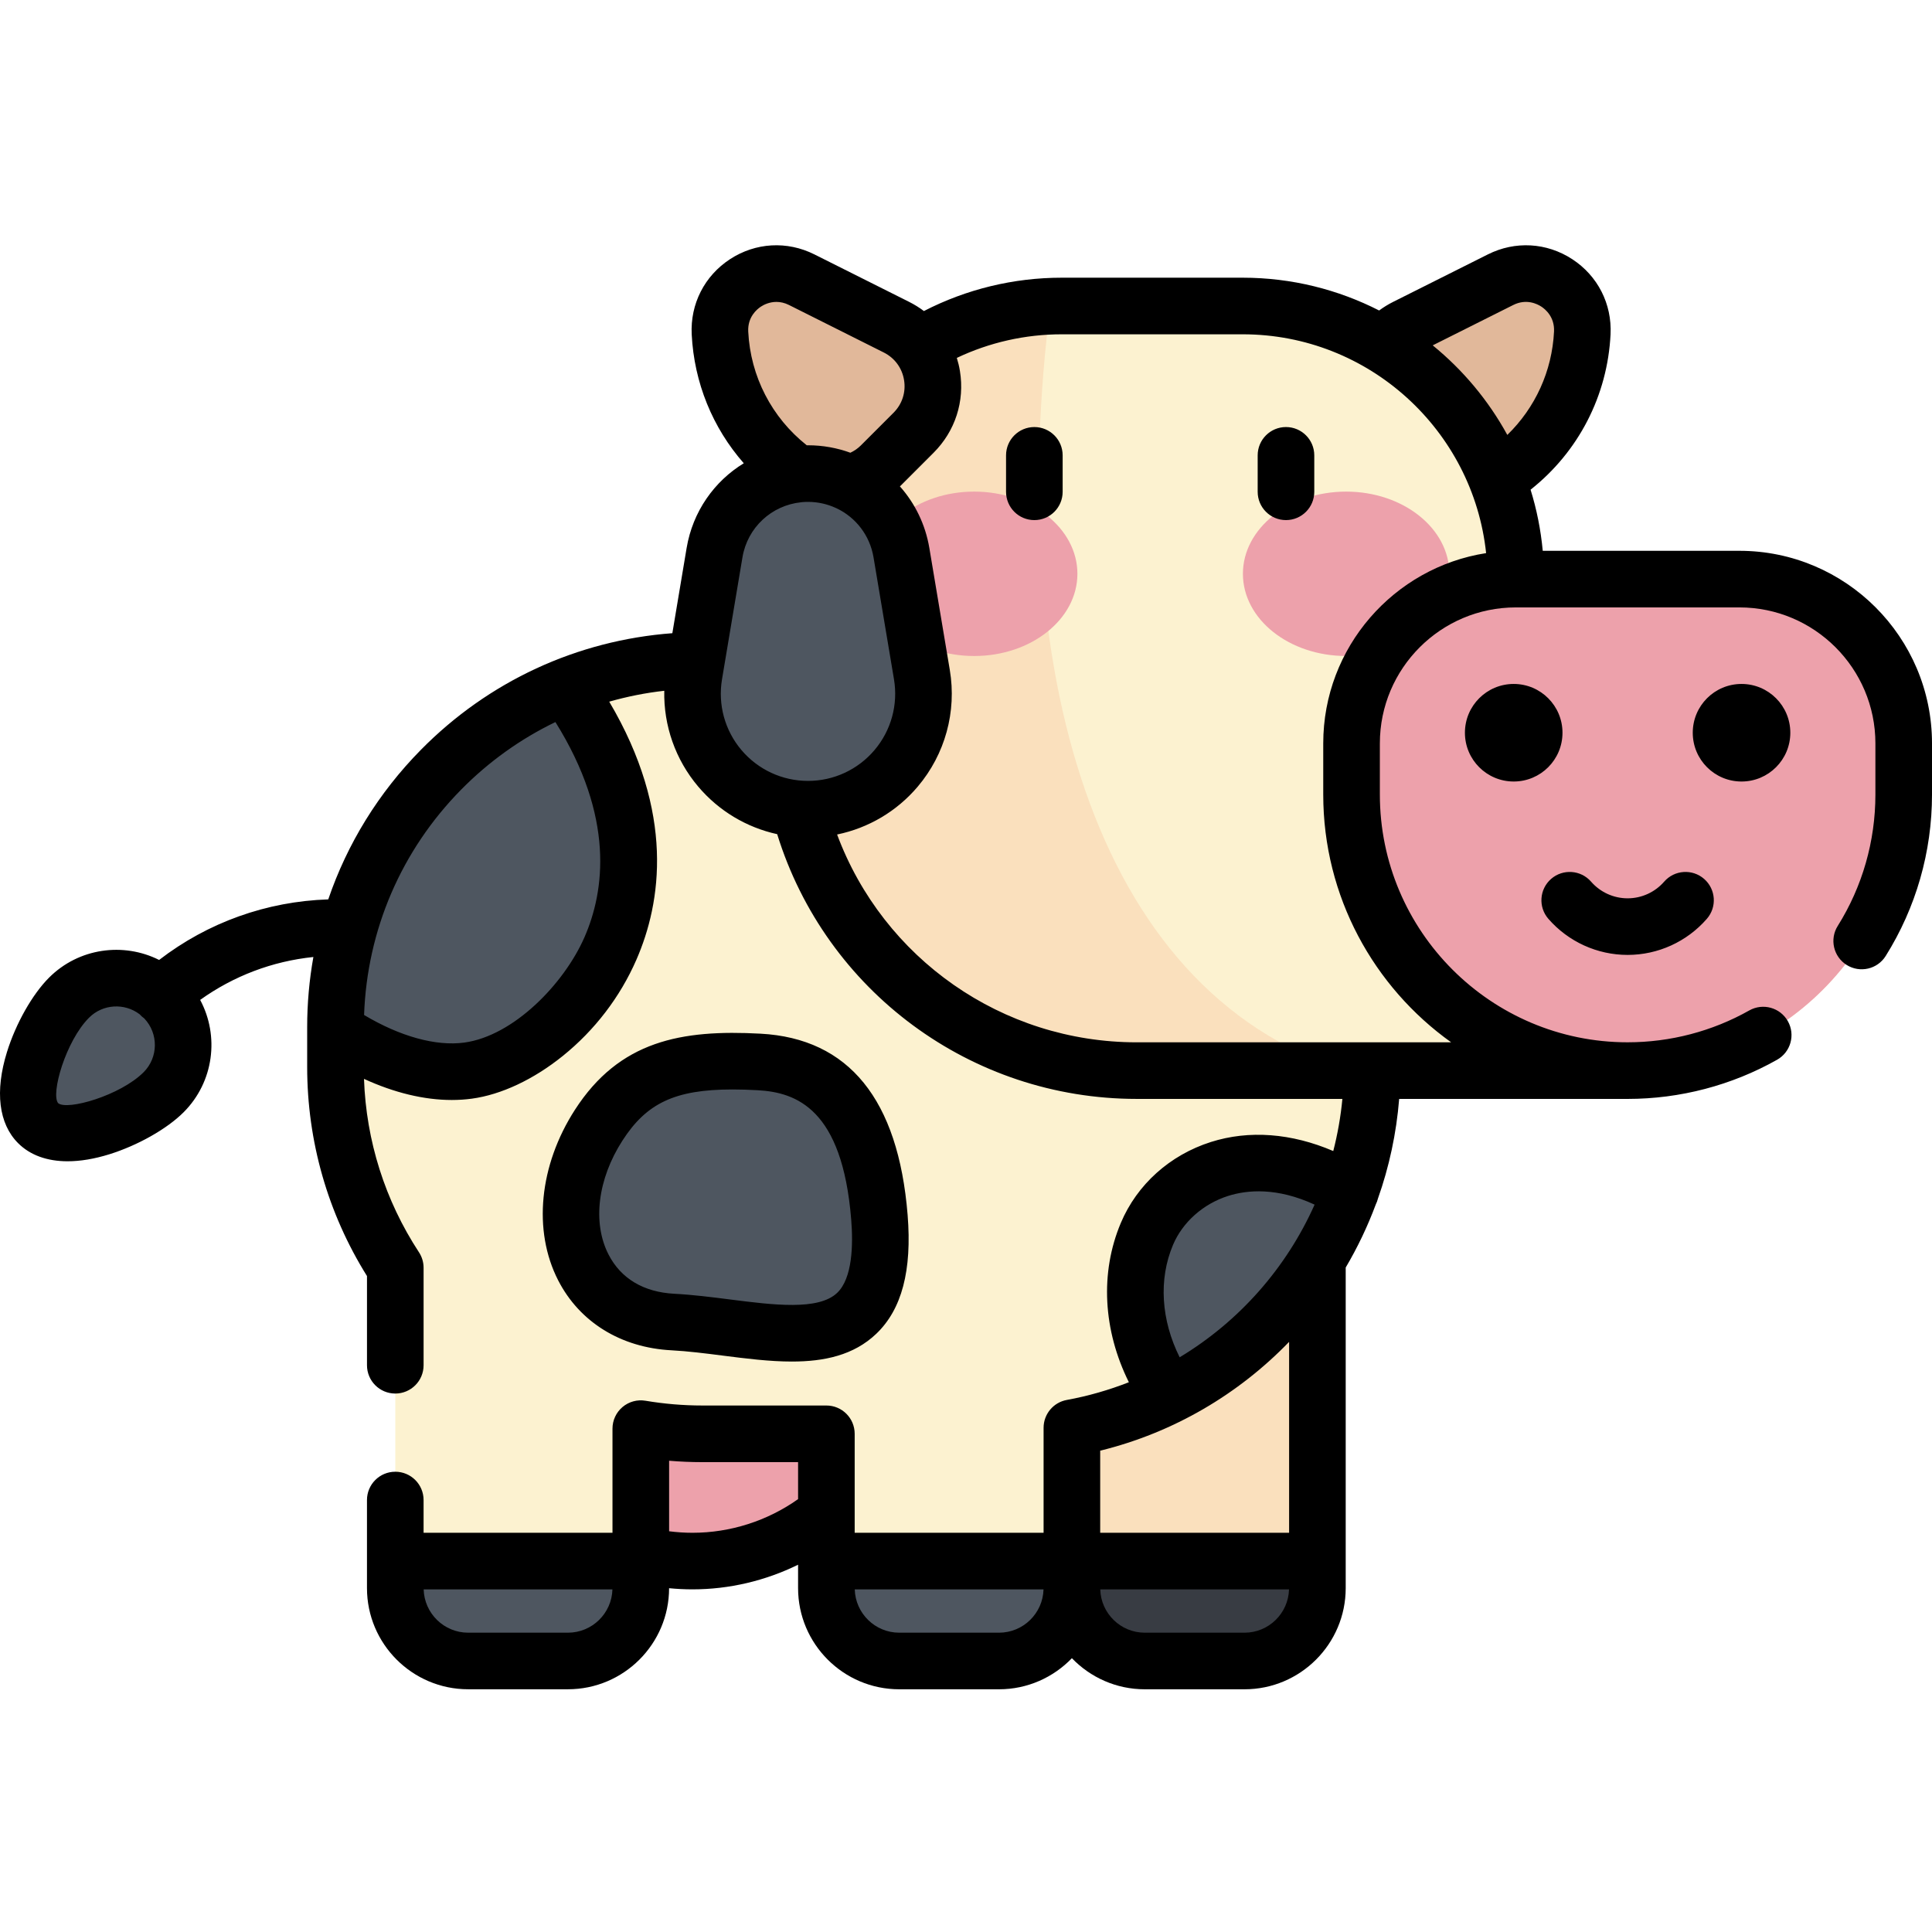
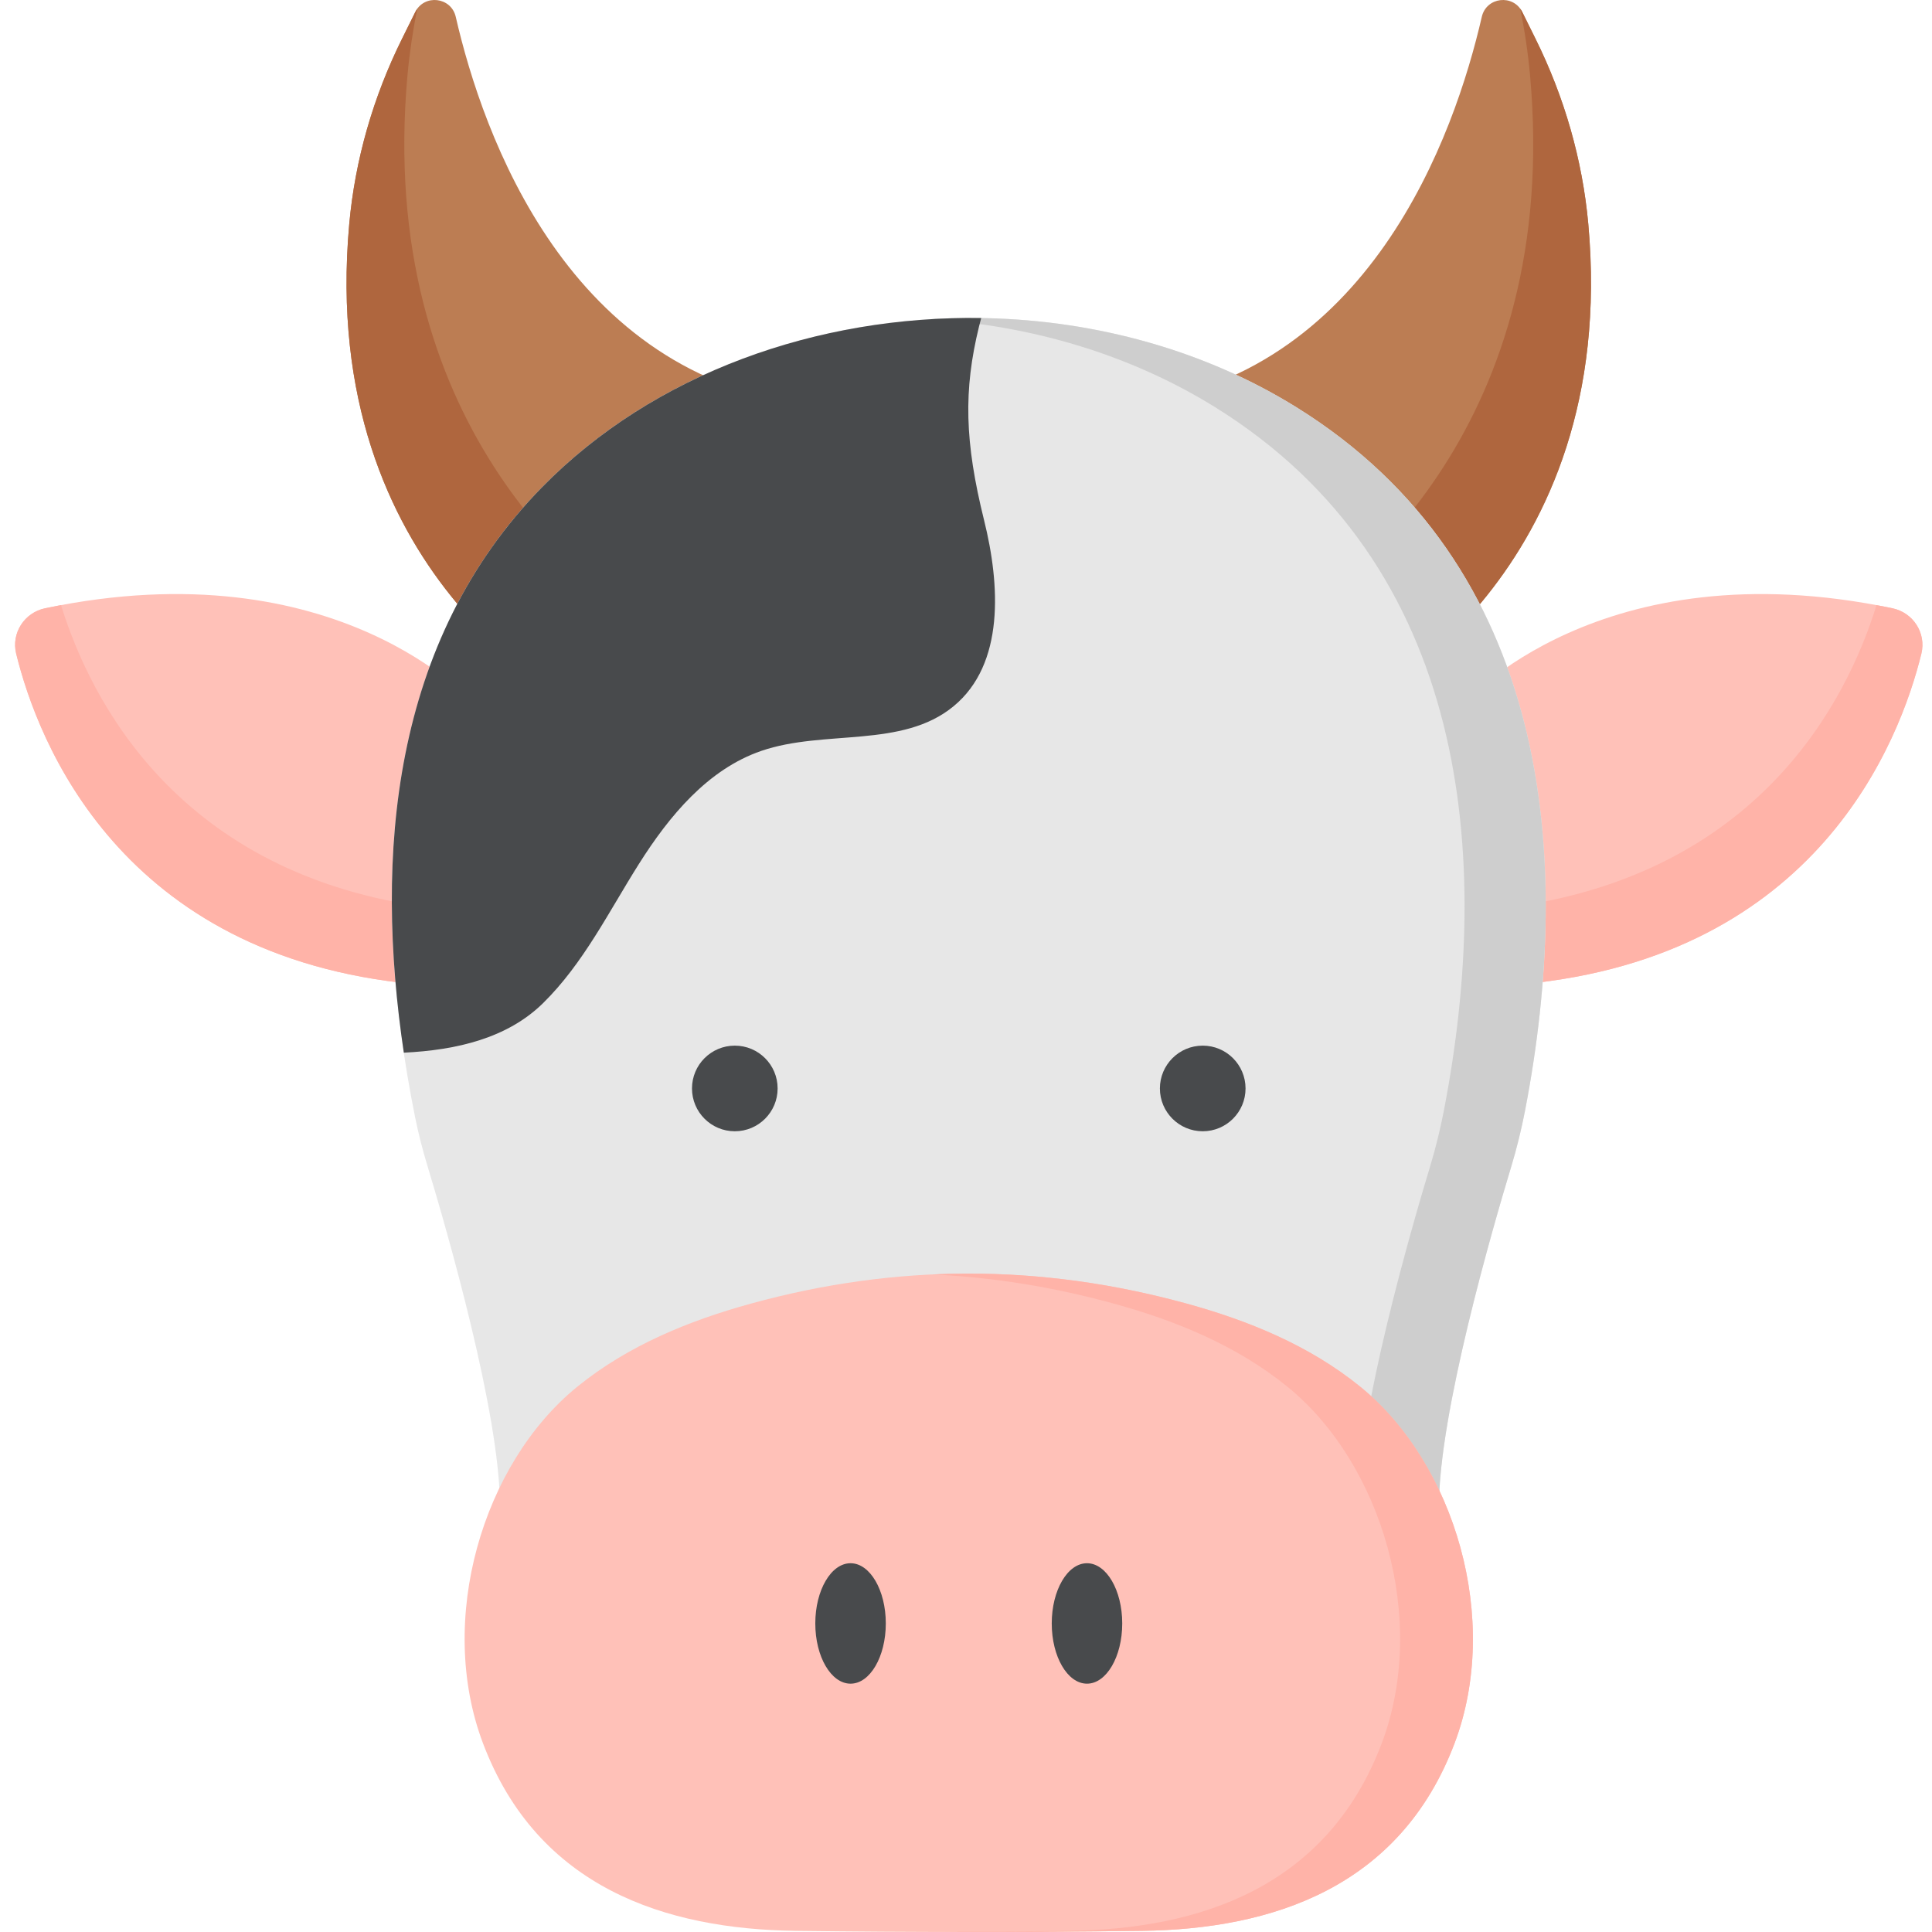
- <svg xmlns="http://www.w3.org/2000/svg" height="511pt" viewBox="0 -64 511.999 511" width="511pt">
-   <path d="m18.297 199.895c6.922-6.922 18.141-6.922 25.062 0 6.922 6.918 6.922 18.141 0 25.059-6.922 6.922-26.332 15.113-33.254 8.195-6.922-6.922 1.273-26.336 8.191-33.254zm0 0" fill="#4e5660" />
-   <path d="m239.434 293.281c0 30.883-25.035 55.922-55.922 55.922-30.883 0-55.922-25.039-55.922-55.922 0-30.887 25.039-55.922 55.922-55.922 30.887 0 55.922 25.035 55.922 55.922zm0 0" fill="#eda1ab" />
-   <path d="m329.82 375.68h-26.453c-10.66 0-19.305-8.645-19.305-19.305v-91.223h65.062v91.223c0 10.66-8.645 19.305-19.305 19.305zm0 0" fill="#fae0bd" />
-   <path d="m329.82 375.68h-26.453c-10.66 0-19.305-8.645-19.305-19.305v-7.176h65.062v7.176c0 10.66-8.645 19.305-19.305 19.305zm0 0" fill="#383c43" />
-   <path d="m368.023 50.188 8.68 8.68c6.074 6.074 15.664 6.836 22.617 1.789 11.914-8.641 19.27-22.215 20.004-36.914.57-11.445-11.41-19.258-21.652-14.121l-25.121 12.59c-10.656 5.34-12.953 19.547-4.527 27.977zm0 0" fill="#e1b89a" />
-   <path d="m266.453 110.496h-80.328c-53.691 0-97.219 43.523-97.219 97.219v10.547c0 19.645 5.832 37.926 15.852 53.211v84.902c0 10.66 8.641 19.305 19.305 19.305h26.449c10.664 0 19.309-8.645 19.309-19.305v-42.262c5.301.895 10.746 1.367 16.305 1.367h32.875v40.895c0 10.664 8.645 19.305 19.309 19.305h26.449c10.664 0 19.305-8.641 19.305-19.305v-42.488c45.285-8.285 79.609-47.945 79.609-95.625v-10.547c0-53.695-43.527-97.219-97.219-97.219zm0 0" fill="#fcf2d0" />
-   <path d="m264.758 375.68h-26.453c-10.66 0-19.305-8.645-19.305-19.305v-7.176h65.062v7.176c0 10.66-8.645 19.305-19.305 19.305zm0 0" fill="#4e5660" />
-   <path d="m150.512 375.68h-26.449c-10.664 0-19.305-8.645-19.305-19.305v-7.176h65.062v7.176c0 10.66-8.645 19.305-19.309 19.305zm0 0" fill="#4e5660" />
-   <path d="m401.707 88.973c0-39.973-32.406-72.379-72.379-72.379h-47.973c-39.973 0-72.379 32.406-72.379 72.379v37.973c0 50.965 41.316 92.281 92.281 92.281h130.078c40.406 0 73.164-32.758 73.164-73.164v-13.555c0-24.043-19.492-43.535-43.535-43.535zm0 0" fill="#fcf2d0" />
-   <path d="m278.34 16.672c-38.574 1.582-69.363 33.34-69.363 72.305v37.969c0 50.965 41.316 92.281 92.281 92.281h55.465c-67.809-21.379-90.27-108.73-78.383-202.555zm0 0" fill="#fae0bd" />
-   <path d="m285.523 87.562c0-12.027-12.246-21.781-27.352-21.781-15.109 0-27.355 9.754-27.355 21.781 0 12.031 12.246 21.785 27.355 21.785 15.105 0 27.352-9.754 27.352-21.785zm0 0" fill="#eda1ab" />
-   <path d="m384.094 87.562c0-12.027-12.25-21.781-27.355-21.781-15.109 0-27.355 9.754-27.355 21.781 0 12.031 12.246 21.785 27.355 21.785 15.105 0 27.355-9.754 27.355-21.785zm0 0" fill="#eda1ab" />
-   <path d="m460.965 88.973c24.043 0 43.535 19.492 43.535 43.535v13.555c0 40.406-32.758 73.164-73.164 73.164s-73.164-32.758-73.164-73.164v-13.555c0-24.043 19.492-43.535 43.535-43.535zm0 0" fill="#eda1ab" />
-   <path d="m242.098 50.188-8.68 8.68c-6.074 6.074-15.66 6.836-22.613 1.789-11.914-8.641-19.27-22.215-20.004-36.914-.57-11.445 11.406-19.258 21.652-14.121l25.117 12.59c10.66 5.34 12.957 19.547 4.527 27.977zm0 0" fill="#e1b89a" />
-   <g fill="#4e5660">
-     <path d="m214.125 149.949c-18.926 0-33.312-17-30.184-35.664l5.418-32.324c2.031-12.098 12.5-20.957 24.766-20.957s22.734 8.859 24.766 20.957l5.418 32.324c3.129 18.664-11.258 35.664-30.184 35.664zm0 0" />
-     <path d="m88.906 207.715v.844c11.805 7.953 24.586 12.098 35.141 10.668 23.973-3.254 65.988-44.754 25.918-101.754-35.777 14.352-61.059 49.332-61.059 90.242zm0 0" />
-     <path d="m158.656 233.688c-15.09 23.438-6.148 50.824 19.684 52.168 25.832 1.34 58.129 14.484 54.711-27.797-2.105-26.043-11.926-40.047-31.879-41.133-19.953-1.086-32.793 1.668-42.516 16.762zm0 0" />
-     <path d="m357.887 251.348c-25.395-15.734-47.227-4.734-53.934 11.141-5.738 13.578-3.395 29.418 5.926 42.75 22.156-11.086 39.492-30.367 48.008-53.891zm0 0" />
+ <svg xmlns="http://www.w3.org/2000/svg" height="511pt" viewBox="-3 0 511 512" width="511pt">
+   <path d="m149.141 186.406s-68.531-33.789-60.082-127.059c1.543-17.066 6.367-33.684 13.969-49.039l3.516-7.113c2.395-4.836 9.523-3.996 10.734 1.262 7.176 31.211 29.734 95.66 94.453 102.945l16.238 2.309zm0 0" fill="#bc7d53" />
+   <path d="m169.785 166.316-20.648 20.086s-68.523-33.793-60.086-127.051c1.547-17.074 6.367-33.691 13.973-49.043l3.527-7.117c.164-.324.34-.617.543-.883-1.188 5.797-2.059 11.676-2.602 17.59-8.352 92.316 47.352 135.141 65.293 146.418zm0 0" fill="#af663e" />
+   <path d="m122.141 186.547s-36.129-41.605-113.695-25.348c-5.488 1.152-8.996 6.57-7.66 12.02 5.691 23.219 27.543 80.277 105.668 87.594zm0 0" fill="#ffc1b8" />
+   <path d="m110.727 240.566-4.277 20.254c-78.121-7.32-99.977-64.387-105.668-87.598-1.324-5.453 2.176-10.871 7.664-12.023 1.43-.301 2.836-.574 4.23-.828 7.812 25.273 31.117 71.551 98.051 80.195zm0 0" fill="#ffb3a8" />
+   <path d="m357.328 186.406s68.527-33.789 60.082-127.059c-1.547-17.066-6.367-33.684-13.969-49.039l-3.52-7.113c-2.395-4.836-9.52-3.996-10.73 1.262-7.176 31.211-29.734 95.66-94.453 102.945l-16.238 2.309zm0 0" fill="#bc7d53" />
+   <path d="m336.684 166.316 20.645 20.086s68.527-33.793 60.086-127.051c-1.543-17.074-6.367-33.691-13.969-49.043l-3.531-7.117c-.16-.324-.336-.617-.543-.883 1.191 5.797 2.059 11.676 2.602 17.59 8.355 92.316-47.348 135.141-65.289 146.418zm0 0" fill="#af663e" />
+   <path d="m384.324 186.547s36.129-41.605 113.699-25.348c5.488 1.152 8.992 6.57 7.66 12.02-5.691 23.219-27.547 80.277-105.672 87.594zm0 0" fill="#ffc1b8" />
+   <path d="m395.742 240.566 4.273 20.254c78.125-7.32 99.977-64.387 105.672-87.598 1.324-5.453-2.18-10.871-7.668-12.023-1.426-.301-2.832-.574-4.227-.828-7.816 25.273-31.121 71.551-98.051 80.195zm0 0" fill="#ffb3a8" />
+   <path d="m258.09 84.312c-43.754-1.059-87.914 14.145-117.926 44.785-44.34 45.273-45.004 110.383-33.672 166.914.891 4.434 2.027 8.812 3.34 13.141 5.07 16.75 19.152 65.449 19.152 89.871 0 32.363 4.805 65.895 33.598 88.754 11.156 8.855 24.773 14.715 39.16 17.945 9.199 2.066 18.668 3.062 28.133 3.344 36.98 1.105 79.371 3.547 110.59-18.465 19.895-14.023 30.887-35.312 35.328-57.273 2.34-11.551 2.051-22.691 2.051-34.305 0-24.41 14.062-73.07 19.145-89.844 1.48-4.898 2.703-9.871 3.676-14.895 12.926-66.969 6.789-144.504-60.609-186.359-24.344-15.121-53.066-22.914-81.965-23.613zm0 0" fill="#e7e7e7" />
+   <path d="m400.656 294.289c-.965 5.02-2.191 9.996-3.668 14.891-5.082 16.773-19.145 65.438-19.145 89.848 0 11.613.285 22.754-2.051 34.305-4.445 21.957-15.434 43.25-35.332 57.27-26.074 18.379-59.93 19.711-91.926 19.016 25.16-.734 50.141-4.715 70.418-19.016 19.898-14.02 30.883-35.312 35.332-57.27 2.336-11.551 2.047-22.691 2.047-34.305 0-24.406 14.066-73.074 19.141-89.848 1.484-4.895 2.711-9.871 3.676-14.891 12.93-66.969 6.789-144.508-60.602-186.363-22.535-13.992-48.816-21.715-75.523-23.332 5.012-.305 10.039-.402 15.066-.277 28.902.699 57.621 8.492 81.969 23.613 67.391 41.852 73.527 119.391 60.598 186.359zm0 0" fill="#cecece" />
+   <path d="m356.98 367.5c-13.566-11.023-29.836-17.578-46-22.027-38.578-10.621-76.977-10.605-115.492 0-16.168 4.449-32.434 11.004-46.004 22.027-25.059 20.359-37.375 61.754-24.984 94.496 14.496 38.316 48.418 49.25 82.879 49.703 30.711.398 60.984.402 91.711 0 34.461-.449 68.379-11.387 82.879-49.703 12.391-32.742.074-74.137-24.988-94.496zm0 0" fill="#ffc1b8" />
+   <path d="m381.969 462c-14.5 38.312-48.418 49.25-82.879 49.699-18.605.238-37.043.336-55.504.277 12.039-.023 24.078-.121 36.199-.277 34.461-.449 68.387-11.387 82.887-49.699 12.391-32.742.074-74.133-24.992-94.504-13.57-11.023-29.836-17.578-46.004-22.023-16.059-4.418-32.066-7-48.09-7.727 22.445-1.047 44.891 1.535 67.398 7.727 16.168 4.445 32.43 11 46.004 22.023 25.051 20.371 37.367 61.762 24.98 94.504zm0 0" fill="#ffb3a8" />
+   <g fill="#484a4c">
+     <path d="m249.199 187.168c-13.629 11.242-34.242 6.086-50.941 11.824-14.184 4.875-24.414 17.254-32.418 29.93-8.016 12.691-14.754 26.457-25.465 36.961-9.453 9.27-22.902 12.41-36.859 13.086-7.789-52.207-3.297-109.09 36.645-149.863 29.664-30.281 73.133-45.484 116.371-44.82-.207.762-.398 1.512-.582 2.246-4.141 16.883-3.812 30.562 1.34 51.328 4.25 17.098 5.496 38.117-8.09 49.309zm0 0" />
+     <path d="m202.578 288.453c0 6.266-5.078 11.344-11.348 11.344-6.266 0-11.344-5.078-11.344-11.344 0-6.27 5.078-11.348 11.344-11.348 6.27 0 11.348 5.078 11.348 11.348zm0 0" />
+     <path d="m326.582 288.453c0 6.266-5.082 11.344-11.348 11.344s-11.348-5.078-11.348-11.344c0-6.27 5.082-11.348 11.348-11.348s11.348 5.078 11.348 11.348zm0 0" />
+     <path d="m231.246 430.23c0-8.812-4.184-15.957-9.34-15.957-5.16 0-9.344 7.145-9.344 15.957 0 8.816 4.184 15.961 9.344 15.961 5.156 0 9.34-7.145 9.34-15.961zm0 0" />
+     <path d="m293.902 430.23c0-8.812-4.18-15.957-9.34-15.957s-9.34 7.145-9.34 15.957c0 8.816 4.18 15.961 9.34 15.961s9.34-7.145 9.34-15.961zm0 0" />
  </g>
-   <path d="m474.453 129.684c0-7.141-5.789-12.93-12.93-12.93-7.141 0-12.926 5.789-12.926 12.93s5.785 12.926 12.926 12.926c7.141 0 12.93-5.785 12.93-12.926zm-296.5 163.66c4.305.223 9.016.82 13.57 1.402 6.156.785 12.402 1.578 18.328 1.578 8.531 0 16.395-1.648 22.371-7.359 6.777-6.473 9.496-16.781 8.305-31.512-2.473-30.59-15.578-46.746-38.949-48.016-21.004-1.141-37.418 1.855-49.227 20.188-9.473 14.711-11.172 32.02-4.438 45.164 5.684 11.094 16.633 17.859 30.039 18.555zm-12.988-55.594c6.336-9.844 13.84-13.531 29.137-13.531 2.074 0 4.289.066 6.66.199 10.309.559 22.445 4.957 24.812 34.242.547 6.742.344 15.586-3.711 19.457-4.961 4.742-16.898 3.219-28.445 1.75-4.828-.617-9.82-1.25-14.688-1.504-8.152-.422-14.191-4.023-17.465-10.41-4.305-8.402-2.887-19.977 3.699-30.203zm109.148-189.078c-4.145 0-7.5 3.359-7.5 7.5v9.66c0 4.145 3.355 7.5 7.5 7.5 4.141 0 7.5-3.355 7.5-7.5v-9.66c0-4.141-3.359-7.5-7.5-7.5zm186.852 32.801h-52.121c-.523-5.582-1.609-11.004-3.227-16.199 12.691-10.039 20.387-24.902 21.195-41.16.402-8.066-3.395-15.52-10.16-19.934-6.766-4.41-15.121-4.887-22.34-1.266l-25.121 12.59c-1.312.656-2.547 1.422-3.707 2.277-10.863-5.539-23.145-8.688-36.156-8.688h-47.973c-12.75 0-25.254 3.043-36.508 8.836-1.215-.914-2.52-1.727-3.914-2.426l-25.121-12.59c-7.223-3.617-15.57-3.148-22.34 1.266-6.766 4.414-10.566 11.867-10.164 19.938.641 12.805 5.543 24.75 13.801 34.152-7.836 4.781-13.527 12.805-15.145 22.449l-3.785 22.586c-25.25 1.891-48.719 12.723-66.645 30.914-11.223 11.387-19.523 24.906-24.543 39.629-16.332.531-31.906 6.102-44.824 16.051-9.453-4.75-21.293-3.191-29.172 4.688-4.426 4.426-8.801 12.156-11.145 19.703-3.246 10.434-2.199 19.012 2.949 24.16 3.188 3.188 7.688 4.801 13.125 4.801 3.352 0 7.059-.613 11.035-1.848 7.547-2.352 15.281-6.723 19.703-11.145 8.043-8.047 9.504-20.223 4.383-29.77 8.867-6.355 19.16-10.254 30.004-11.371-1.086 6.078-1.645 12.297-1.645 18.594v10.547c0 19.691 5.473 38.801 15.852 55.406v23.641c0 4.141 3.355 7.5 7.5 7.5 4.145 0 7.5-3.359 7.5-7.5v-25.832c0-1.461-.426-2.891-1.227-4.109-8.992-13.723-14-29.547-14.566-45.949 8.004 3.672 15.926 5.594 23.27 5.594 1.809 0 3.586-.117 5.32-.352 7.785-1.055 16.344-5.078 24.102-11.328 8.445-6.805 15.184-15.613 19.488-25.473 6.621-15.168 10.262-38.883-7.191-68.41 4.746-1.348 9.617-2.328 14.586-2.883-.195 9.223 2.949 18.246 8.996 25.395 5.465 6.457 12.828 10.836 20.926 12.605 12.871 41.555 51.352 70.16 95.297 70.16h54.488c-.441 4.711-1.266 9.324-2.418 13.816-11.047-4.738-22.305-5.617-32.438-2.395-10.863 3.457-19.555 11.266-23.848 21.422-5.59 13.23-4.707 28.5 2.121 42.242-5.246 2.055-10.742 3.652-16.453 4.695-3.562.652-6.148 3.758-6.148 7.379v27.816h-50.062v-26.219c0-4.145-3.355-7.504-7.5-7.504h-32.875c-5.027 0-10.094-.426-15.059-1.262-2.176-.371-4.402.242-6.09 1.664-1.688 1.426-2.66 3.523-2.66 5.73v27.59h-50.062v-8.672c0-4.141-3.355-7.5-7.5-7.5-4.141 0-7.5 3.359-7.5 7.5v23.344c0 14.781 12.027 26.805 26.809 26.805h26.449c14.773 0 26.793-12.012 26.805-26.781 2.059.199 4.125.305 6.195.305 9.746 0 19.332-2.277 27.988-6.531v6.203c0 14.781 12.023 26.809 26.805 26.809h26.449c7.578 0 14.426-3.168 19.309-8.238 4.879 5.07 11.727 8.238 19.305 8.238h26.449c14.781 0 26.809-12.027 26.809-26.809v-84.961c3.129-5.301 5.801-10.891 7.969-16.715.254-.508.445-1.031.574-1.566 2.973-8.391 4.887-17.25 5.625-26.402h60.543c13.891 0 27.59-3.594 39.621-10.387 3.605-2.039 4.879-6.613 2.84-10.219-2.035-3.605-6.609-4.879-10.219-2.844-9.781 5.527-20.934 8.445-32.242 8.445-36.207 0-65.66-29.457-65.66-65.66v-13.555c0-19.871 16.164-36.035 36.031-36.035h59.258c19.867 0 36.035 16.164 36.035 36.035v13.555c0 12.363-3.453 24.406-9.984 34.824-2.203 3.508-1.141 8.137 2.367 10.34 3.512 2.199 8.141 1.141 10.34-2.371 8.031-12.809 12.277-27.605 12.277-42.793v-13.555c0-28.141-22.895-51.035-51.035-51.035zm-422.91 138.18c-6.191 6.188-20.246 10.199-22.641 8.199-2.02-2.406 1.992-16.461 8.188-22.656 3.648-3.648 9.395-3.945 13.398-.906.375.422.789.785 1.227 1.098 3.805 4 3.754 10.34-.172 14.266zm116.844-35.797c-5.387 12.34-18.777 26.164-31.859 27.938-7.531 1.02-17.043-1.633-26.555-7.312.797-22.508 9.848-43.613 25.73-59.73 7.355-7.461 15.797-13.473 24.977-17.898 15.75 25.227 13.047 44.773 7.707 57.004zm-4.387 184.324h-26.449c-6.398 0-11.613-5.121-11.789-11.48h50.027c-.176 6.359-5.391 11.48-11.789 11.48zm60.988-35.398c-8.141 5.77-17.953 8.922-27.988 8.922-2.07 0-4.141-.141-6.191-.402v-18.691c2.93.246 5.871.371 8.805.371h25.375zm53.258 35.398h-26.453c-6.398 0-11.609-5.121-11.789-11.48h50.031c-.18 6.359-5.391 11.48-11.789 11.48zm65.062 0h-26.453c-6.398 0-11.613-5.121-11.789-11.48h50.027c-.176 6.359-5.387 11.48-11.785 11.48zm11.805-26.477h-50.062v-21.758c19.516-4.797 36.695-15.016 50.062-28.836zm-29.004-46.508c-4.918-9.855-5.633-20.621-1.762-29.789 2.547-6.023 7.996-10.871 14.582-12.965 5.102-1.625 12.957-2.312 22.941 2.297-7.484 16.781-19.98 30.961-35.762 40.457zm-110.953-278.449c.707-.461 2.184-1.238 4.09-1.238 1.008 0 2.137.219 3.332.816l25.121 12.59c2.898 1.453 4.859 4.125 5.375 7.324.52 3.203-.5 6.355-2.793 8.648l-8.68 8.68c-.801.797-1.738 1.43-2.758 1.914-3.512-1.281-7.297-1.977-11.23-1.977-.105 0-.211.008-.32.008-9.285-7.355-14.922-18.238-15.516-30.141-.191-3.867 2.301-5.922 3.379-6.625zm-5.18 117.523c-4.398-5.195-6.273-12.027-5.148-18.746l5.418-32.324c1.324-7.898 7.707-13.777 15.516-14.59.09-.008.176-.023.262-.035.523-.047 1.055-.07 1.59-.07 2.629 0 5.129.578 7.379 1.613.074.039.156.066.23.102 5.039 2.402 8.781 7.145 9.758 12.98l5.422 32.324c1.125 6.719-.754 13.551-5.152 18.746-4.398 5.199-10.824 8.18-17.633 8.18-6.812 0-13.242-2.98-17.641-8.18zm154.184-1.762v13.555c0 27.055 13.402 51.023 33.902 65.664h-83.316c-35.723 0-67.184-22.242-79.418-55.074 8.273-1.703 15.809-6.117 21.371-12.691 7.254-8.57 10.352-19.844 8.496-30.918l-5.422-32.324c-1.055-6.277-3.832-11.863-7.805-16.324.082-.074.164-.145.242-.223l8.68-8.68c5.742-5.742 8.289-13.633 6.992-21.648-.191-1.199-.477-2.363-.828-3.496 8.645-4.105 18.129-6.254 27.789-6.254h47.973c33.445 0 61.055 25.441 64.508 57.988-24.414 3.797-43.164 24.961-43.164 50.426zm48.781-81.75c-5.004-9.141-11.742-17.199-19.77-23.734l21.348-10.699c3.461-1.734 6.344-.281 7.426.422 1.078.703 3.566 2.762 3.375 6.625-.523 10.496-4.973 20.195-12.379 27.387zm1.695 65.996c-7.141 0-12.93 5.789-12.93 12.93s5.789 12.926 12.93 12.926c7.141 0 12.926-5.785 12.926-12.926s-5.785-12.93-12.926-12.93zm-60.352-68.082c-4.145 0-7.5 3.359-7.5 7.5v9.66c0 4.145 3.355 7.5 7.5 7.5 4.141 0 7.5-3.355 7.5-7.5v-9.66c0-4.141-3.359-7.5-7.5-7.5zm90.539 139.891c8.047 0 15.699-3.484 20.996-9.562 2.723-3.121 2.398-7.859-.727-10.582-3.121-2.719-7.859-2.395-10.582.727-2.445 2.809-5.977 4.418-9.688 4.418-3.711 0-7.242-1.609-9.688-4.418-2.723-3.121-7.461-3.445-10.582-.727-3.125 2.723-3.449 7.461-.73 10.582 5.297 6.078 12.953 9.562 21 9.562zm0 0" />
</svg>
